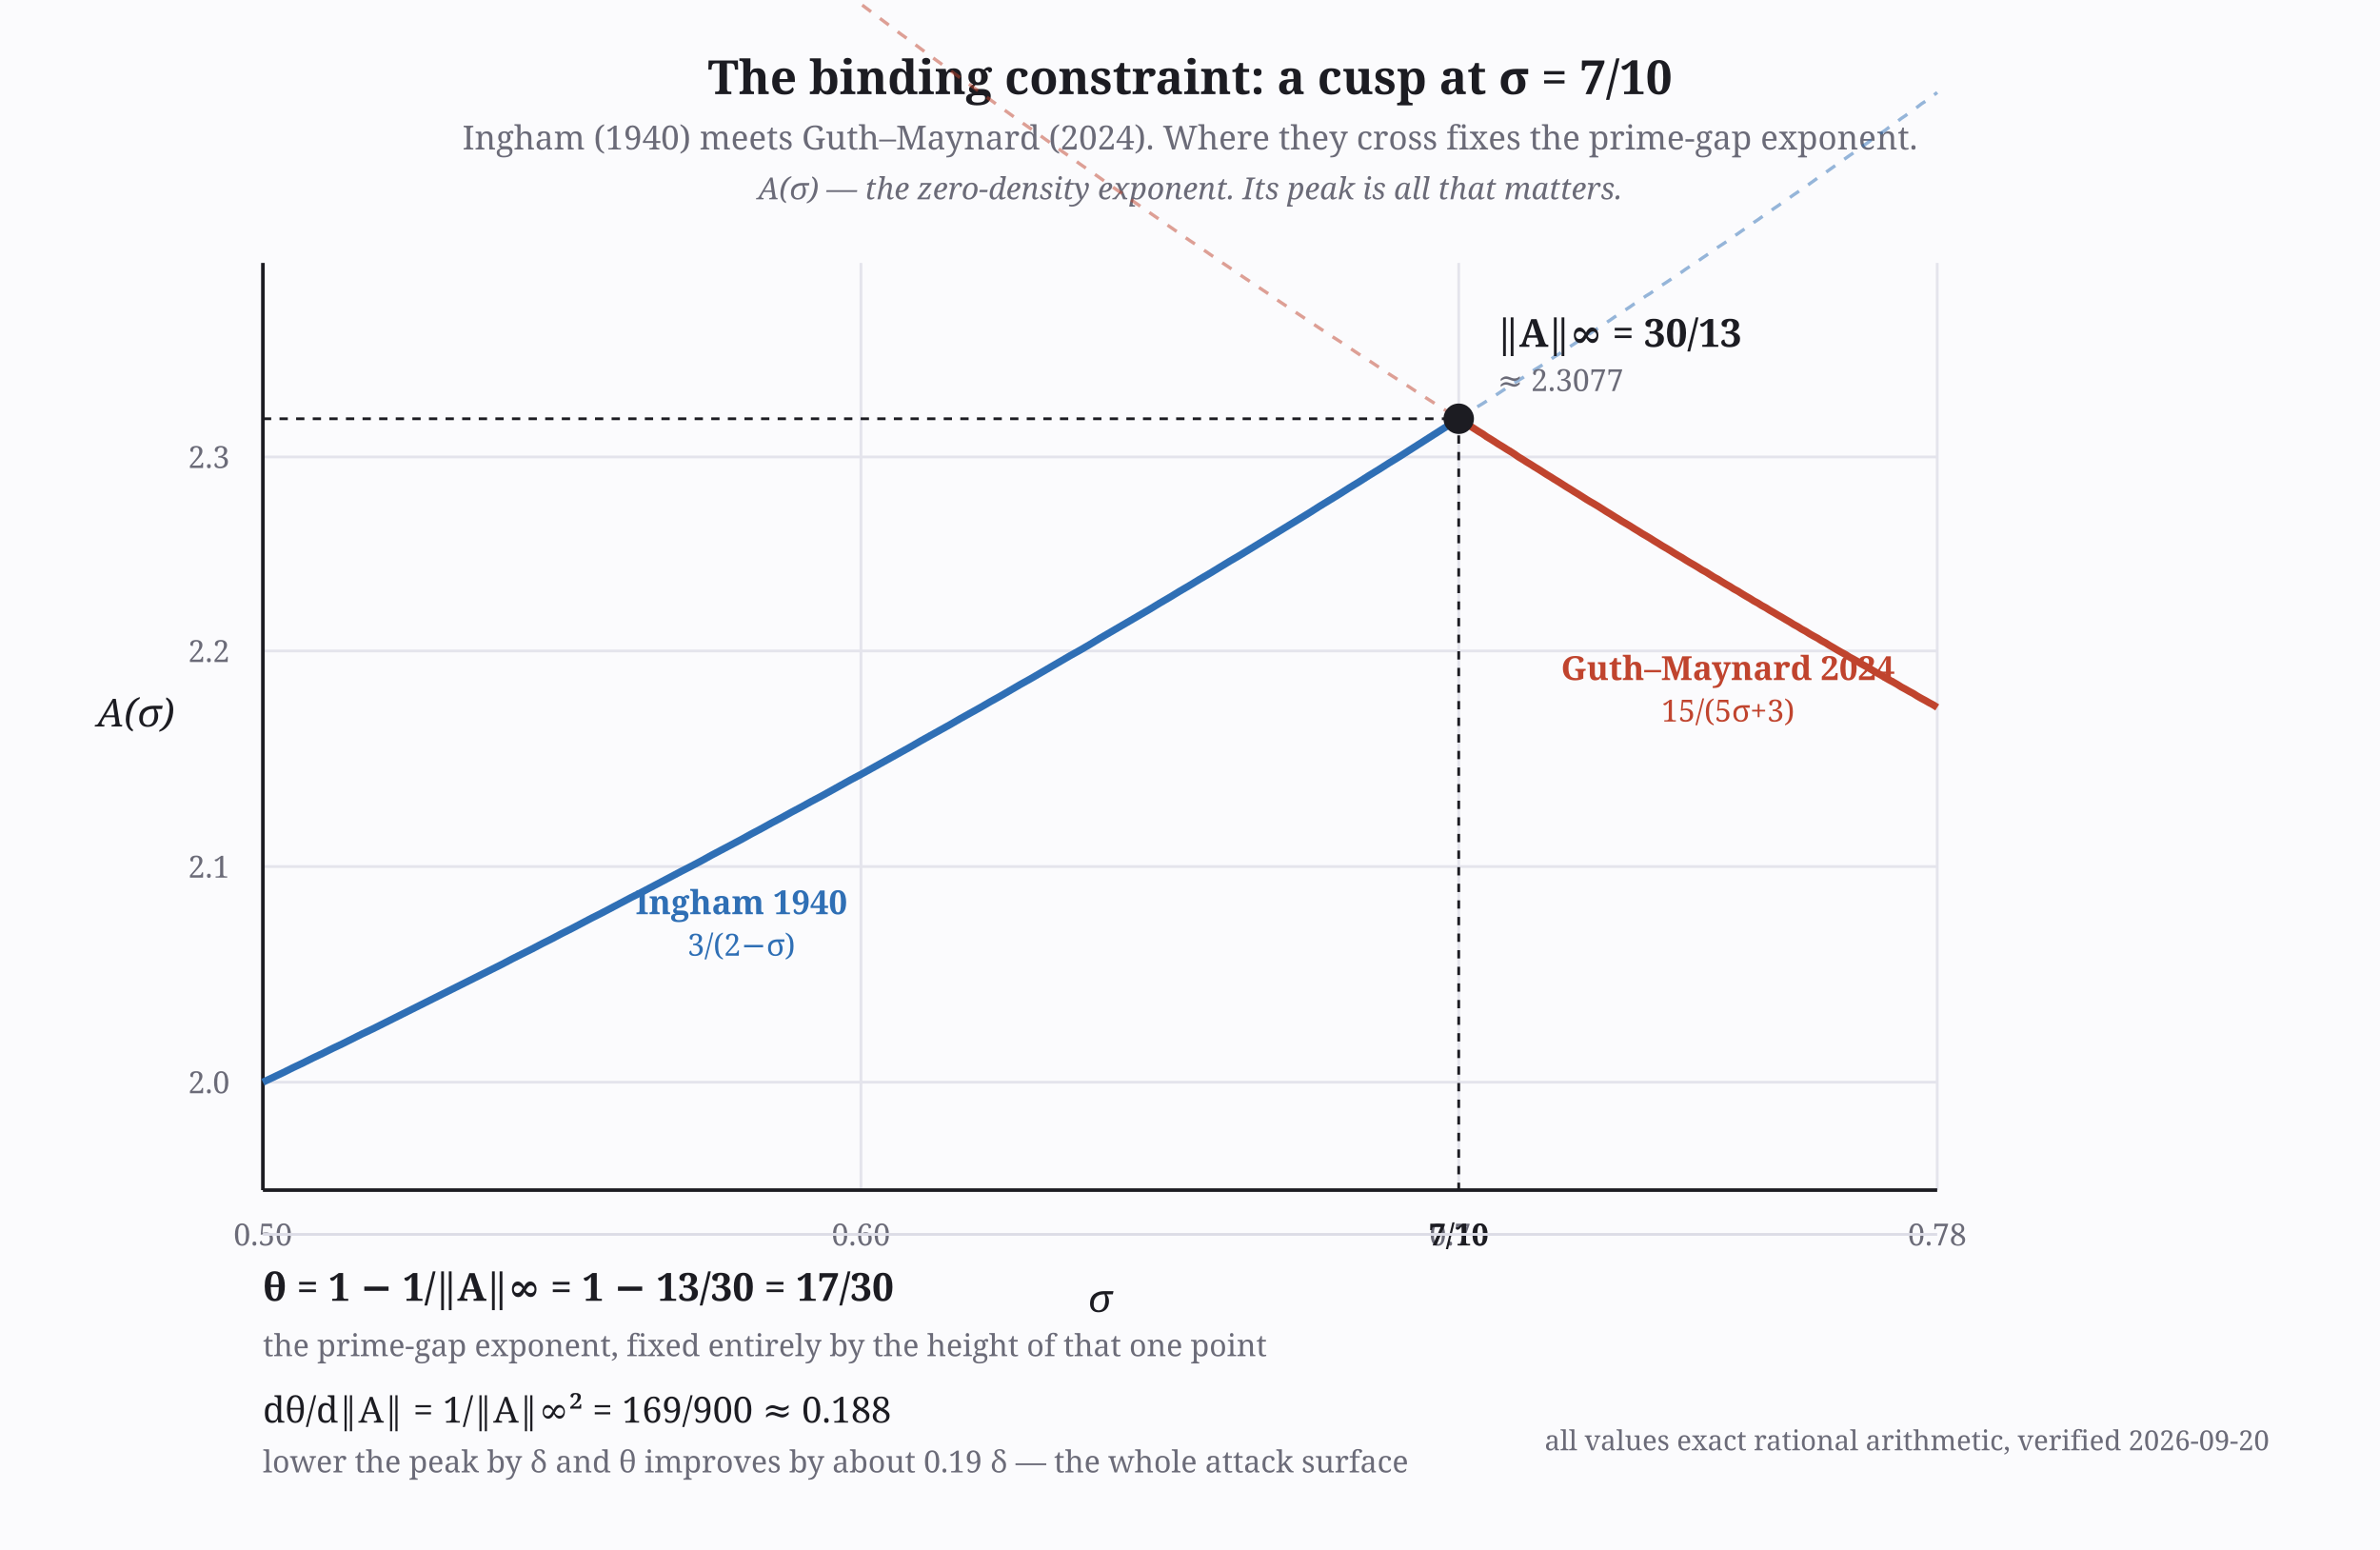
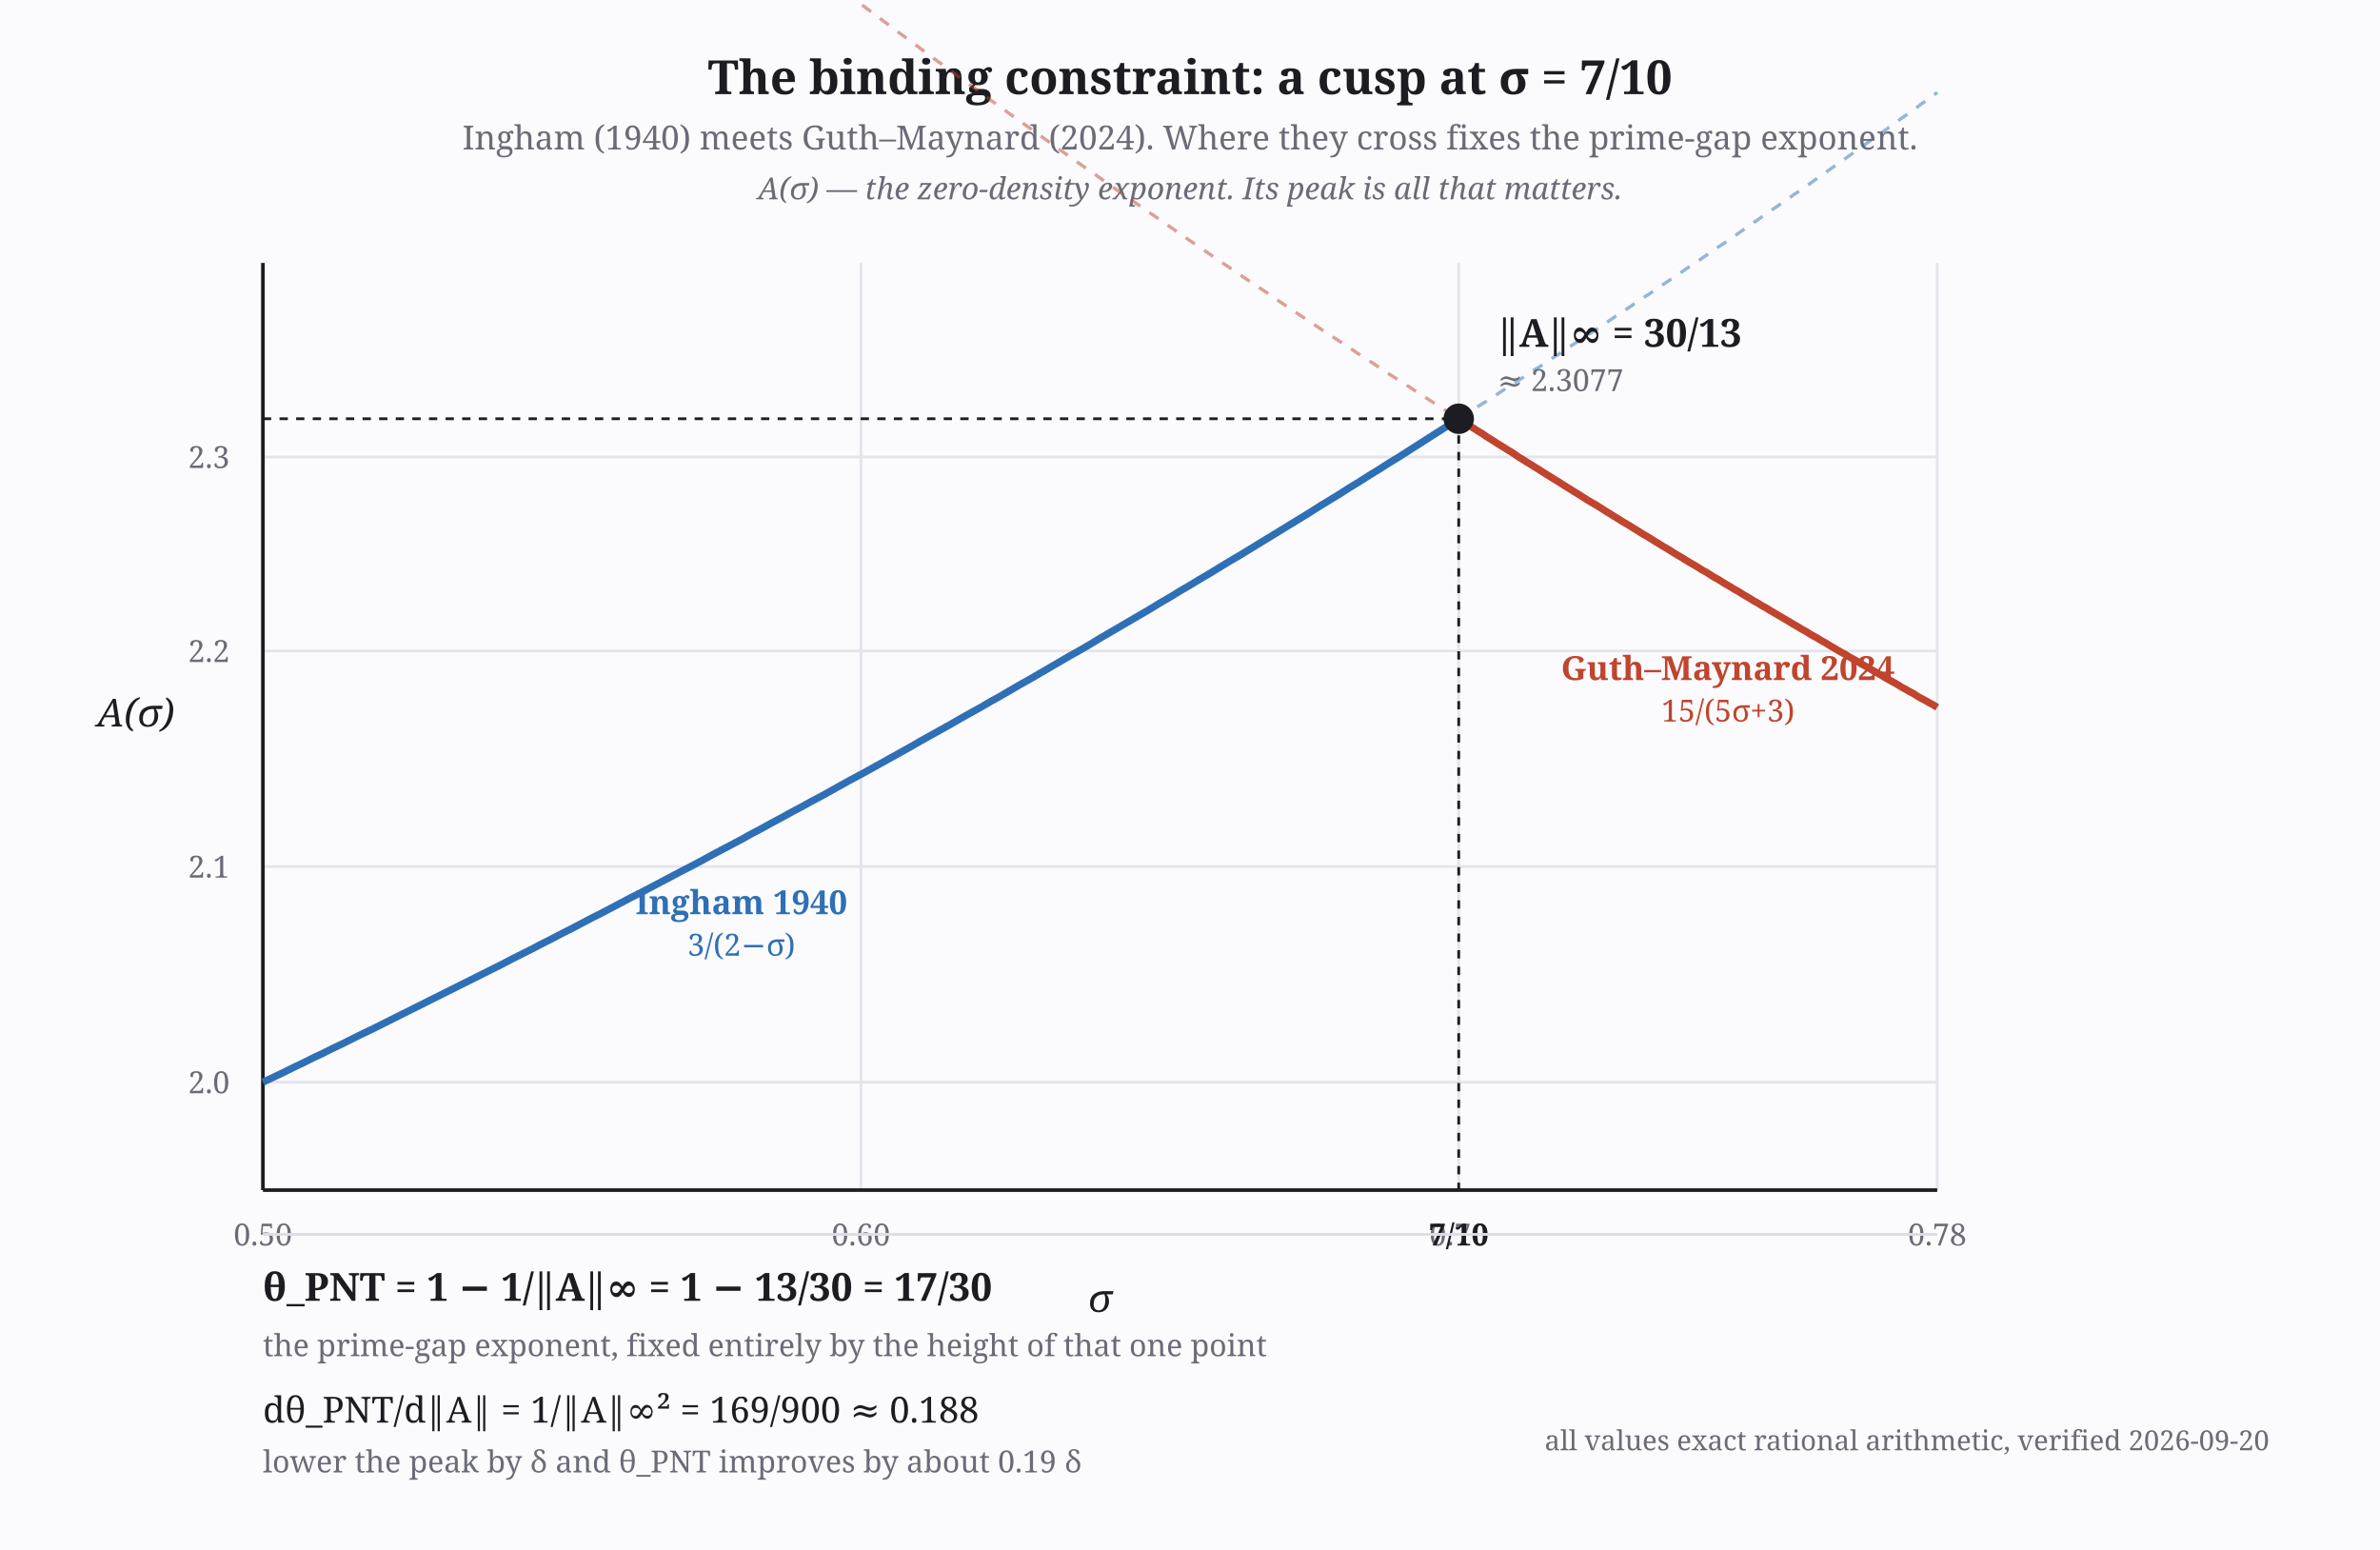
- <svg xmlns="http://www.w3.org/2000/svg" width="860" height="560" viewBox="0 0 860 560" version="1.1" id="svg28">
-   <defs id="defs1">
+ <svg xmlns="http://www.w3.org/2000/svg" width="860" height="560" viewBox="0 0 860 560">
+   <defs>
    <marker id="ah" viewBox="0 0 10 10" refX="9" refY="5" markerWidth="6" markerHeight="6" orient="auto-start-reverse">
-       <path d="M 0 0 L 10 5 L 0 10 z" fill="#1c1c22" id="path1" />
+       <path d="M 0 0 L 10 5 L 0 10 z" fill="#1c1c22" />
    </marker>
  </defs>
-   <rect width="860" height="560" fill="#fbfbfd" id="rect1" />
-   <text x="430.0" y="34.0" font-family="Georgia,serif" font-size="17" fill="#1c1c22" text-anchor="middle" font-weight="bold" font-style="normal" id="text1">The binding constraint: a cusp at σ = 7/10</text>
-   <text x="430.0" y="54.0" font-family="Georgia,serif" font-size="12" fill="#6b6b78" text-anchor="middle" font-weight="normal" font-style="normal" id="text2">Ingham (1940) meets Guth–Maynard (2024). Where they cross fixes the prime-gap exponent.</text>
-   <text x="430.0" y="72.0" font-family="Georgia,serif" font-size="11" fill="#6b6b78" text-anchor="middle" font-weight="normal" font-style="italic" id="text3">A(σ) — the zero-density exponent. Its peak is all that matters.</text>
-   <line x1="95.0" y1="95" x2="95.0" y2="430" stroke="#e4e4ec" stroke-width="1" id="line3" />
-   <text x="95.0" y="450.0" font-family="Georgia,serif" font-size="11" fill="#6b6b78" text-anchor="middle" font-weight="normal" font-style="normal" id="text4">0.50</text>
-   <line x1="311.1" y1="95" x2="311.1" y2="430" stroke="#e4e4ec" stroke-width="1" id="line4" />
-   <text x="311.1" y="450.0" font-family="Georgia,serif" font-size="11" fill="#6b6b78" text-anchor="middle" font-weight="normal" font-style="normal" id="text5">0.60</text>
-   <line x1="527.1" y1="95" x2="527.1" y2="430" stroke="#e4e4ec" stroke-width="1" id="line5" />
-   <text x="527.1" y="450.0" font-family="Georgia,serif" font-size="11" fill="#6b6b78" text-anchor="middle" font-weight="normal" font-style="normal" id="text6">0.70</text>
-   <line x1="700.0" y1="95" x2="700.0" y2="430" stroke="#e4e4ec" stroke-width="1" id="line6" />
-   <text x="700.0" y="450.0" font-family="Georgia,serif" font-size="11" fill="#6b6b78" text-anchor="middle" font-weight="normal" font-style="normal" id="text7">0.78</text>
-   <line x1="95" y1="391.0" x2="700" y2="391.0" stroke="#e4e4ec" stroke-width="1" id="line7" />
-   <text x="83.0" y="395.0" font-family="Georgia,serif" font-size="11" fill="#6b6b78" text-anchor="end" font-weight="normal" font-style="normal" id="text8">2.0</text>
-   <line x1="95" y1="313.1" x2="700" y2="313.1" stroke="#e4e4ec" stroke-width="1" id="line8" />
-   <text x="83.0" y="317.1" font-family="Georgia,serif" font-size="11" fill="#6b6b78" text-anchor="end" font-weight="normal" font-style="normal" id="text9">2.1</text>
-   <line x1="95" y1="235.2" x2="700" y2="235.2" stroke="#e4e4ec" stroke-width="1" id="line9" />
-   <text x="83.0" y="239.2" font-family="Georgia,serif" font-size="11" fill="#6b6b78" text-anchor="end" font-weight="normal" font-style="normal" id="text10">2.2</text>
-   <line x1="95" y1="165.1" x2="700" y2="165.1" stroke="#e4e4ec" stroke-width="1" id="line10" />
-   <text x="83.0" y="169.1" font-family="Georgia,serif" font-size="11" fill="#6b6b78" text-anchor="end" font-weight="normal" font-style="normal" id="text11">2.3</text>
-   <line x1="95" y1="95" x2="95" y2="430" stroke="#1c1c22" stroke-width="1.3" id="line11" />
-   <line x1="95" y1="430" x2="700" y2="430" stroke="#1c1c22" stroke-width="1.3" id="line12" />
-   <text x="397.5" y="474.0" font-family="Georgia,serif" font-size="14" fill="#1c1c22" text-anchor="middle" font-weight="normal" font-style="italic" id="text12">σ</text>
-   <text x="49.0" y="262.5" font-family="Georgia,serif" font-size="14" fill="#1c1c22" text-anchor="middle" font-weight="normal" font-style="italic" id="text13">A(σ)</text>
-   <polyline points="95.0,391.0 98.6,389.3 102.2,387.6 105.8,385.8 109.4,384.1 113.0,382.3 116.6,380.6 120.2,378.8 123.8,377.1 127.4,375.3 131.0,373.5 134.6,371.8 138.2,370.0 141.8,368.2 145.4,366.4 149.0,364.6 152.6,362.8 156.2,361.0 159.8,359.2 163.4,357.4 167.0,355.6 170.6,353.8 174.2,352.0 177.8,350.2 181.4,348.4 185.0,346.5 188.6,344.7 192.2,342.9 195.8,341.0 199.4,339.2 203.0,337.3 206.6,335.5 210.2,333.6 213.8,331.7 217.4,329.9 221.0,328.0 224.6,326.1 228.2,324.2 231.8,322.4 235.4,320.5 239.0,318.6 242.6,316.7 246.2,314.8 249.9,312.9 253.5,311.0 257.1,309.0 260.7,307.1 264.3,305.2 267.9,303.3 271.5,301.3 275.1,299.4 278.7,297.4 282.3,295.5 285.9,293.5 289.5,291.6 293.1,289.6 296.7,287.7 300.3,285.7 303.9,283.7 307.5,281.7 311.1,279.8 314.7,277.8 318.3,275.8 321.9,273.8 325.5,271.8 329.1,269.8 332.7,267.7 336.3,265.7 339.9,263.7 343.5,261.7 347.1,259.6 350.7,257.6 354.3,255.6 357.9,253.5 361.5,251.5 365.1,249.4 368.7,247.3 372.3,245.3 375.9,243.2 379.5,241.1 383.1,239.0 386.7,236.9 390.3,234.9 393.9,232.8 397.5,230.6 401.1,228.5 404.7,226.4 408.3,224.3 411.9,222.2 415.5,220.1 419.1,217.9 422.7,215.8 426.3,213.6 429.9,211.5 433.5,209.3 437.1,207.2 440.7,205.0 444.3,202.8 447.9,200.7 451.5,198.5 455.1,196.3 458.7,194.1 462.3,191.9 465.9,189.7 469.5,187.5 473.1,185.3 476.7,183.0 480.3,180.8 483.9,178.6 487.5,176.3 491.1,174.1 494.7,171.8 498.3,169.6 501.9,167.3 505.5,165.1 509.1,162.8 512.7,160.5 516.3,158.2 519.9,155.9 523.5,153.6 527.1,151.3" fill="none" stroke="#2f6fb5" stroke-width="2.6" id="polyline13" />
-   <polyline points="527.1,151.3 528.6,152.3 530.0,153.2 531.5,154.1 532.9,155.0 534.3,155.9 535.8,156.8 537.2,157.8 538.7,158.7 540.1,159.6 541.5,160.5 543.0,161.4 544.4,162.3 545.9,163.2 547.3,164.1 548.7,165.1 550.2,166.0 551.6,166.9 553.1,167.8 554.5,168.7 556.0,169.6 557.4,170.5 558.8,171.4 560.3,172.3 561.7,173.2 563.2,174.1 564.6,175.0 566.0,175.9 567.5,176.8 568.9,177.7 570.4,178.6 571.8,179.5 573.2,180.4 574.7,181.3 576.1,182.1 577.6,183.0 579.0,183.9 580.4,184.8 581.9,185.7 583.3,186.6 584.8,187.5 586.2,188.4 587.6,189.2 589.1,190.1 590.5,191.0 592.0,191.9 593.4,192.8 594.8,193.6 596.3,194.5 597.7,195.4 599.2,196.3 600.6,197.2 602.0,198.0 603.5,198.9 604.9,199.8 606.4,200.7 607.8,201.5 609.2,202.4 610.7,203.3 612.1,204.1 613.6,205.0 615.0,205.9 616.5,206.7 617.9,207.6 619.3,208.5 620.8,209.3 622.2,210.2 623.7,211.1 625.1,211.9 626.5,212.8 628.0,213.6 629.4,214.5 630.9,215.4 632.3,216.2 633.7,217.1 635.2,217.9 636.6,218.8 638.1,219.6 639.5,220.5 640.9,221.3 642.4,222.2 643.8,223.0 645.3,223.9 646.7,224.7 648.1,225.6 649.6,226.4 651.0,227.3 652.5,228.1 653.9,229.0 655.3,229.8 656.8,230.6 658.2,231.5 659.7,232.3 661.1,233.2 662.5,234.0 664.0,234.9 665.4,235.7 666.9,236.5 668.3,237.4 669.8,238.2 671.2,239.0 672.6,239.9 674.1,240.7 675.5,241.5 677.0,242.4 678.4,243.2 679.8,244.0 681.3,244.9 682.7,245.7 684.2,246.5 685.6,247.3 687.0,248.2 688.5,249.0 689.9,249.8 691.4,250.6 692.8,251.5 694.2,252.3 695.7,253.1 697.1,253.9 698.6,254.7 700.0,255.6" fill="none" stroke="#c0442e" stroke-width="2.6" id="polyline14" />
-   <polyline points="527.1,151.3 528.6,150.4 530.0,149.5 531.5,148.6 532.9,147.6 534.3,146.7 535.8,145.8 537.2,144.9 538.7,143.9 540.1,143.0 541.5,142.1 543.0,141.1 544.4,140.2 545.9,139.3 547.3,138.3 548.7,137.4 550.2,136.5 551.6,135.5 553.1,134.6 554.5,133.6 556.0,132.7 557.4,131.8 558.8,130.8 560.3,129.9 561.7,128.9 563.2,128.0 564.6,127.0 566.0,126.1 567.5,125.1 568.9,124.2 570.4,123.2 571.8,122.3 573.2,121.3 574.7,120.4 576.1,119.4 577.6,118.5 579.0,117.5 580.4,116.6 581.9,115.6 583.3,114.6 584.8,113.7 586.2,112.7 587.6,111.8 589.1,110.8 590.5,109.8 592.0,108.9 593.4,107.9 594.8,106.9 596.3,106.0 597.7,105.0 599.2,104.0 600.6,103.0 602.0,102.1 603.5,101.1 604.9,100.1 606.4,99.2 607.8,98.2 609.2,97.2 610.7,96.2 612.1,95.2 613.6,94.3 615.0,93.3 616.5,92.3 617.9,91.3 619.3,90.3 620.8,89.3 622.2,88.4 623.7,87.4 625.1,86.4 626.5,85.4 628.0,84.4 629.4,83.4 630.9,82.4 632.3,81.4 633.7,80.4 635.2,79.4 636.6,78.4 638.1,77.4 639.5,76.4 640.9,75.4 642.4,74.4 643.8,73.4 645.3,72.4 646.7,71.4 648.1,70.4 649.6,69.4 651.0,68.4 652.5,67.4 653.9,66.4 655.3,65.4 656.8,64.3 658.2,63.3 659.7,62.3 661.1,61.3 662.5,60.3 664.0,59.3 665.4,58.2 666.9,57.2 668.3,56.2 669.8,55.2 671.2,54.2 672.6,53.1 674.1,52.1 675.5,51.1 677.0,50.0 678.4,49.0 679.8,48.0 681.3,47.0 682.7,45.9 684.2,44.9 685.6,43.9 687.0,42.8 688.5,41.8 689.9,40.7 691.4,39.7 692.8,38.7 694.2,37.6 695.7,36.6 697.1,35.5 698.6,34.5 700.0,33.4" fill="none" stroke="#2f6fb5" stroke-width="1.2" stroke-dasharray="4 4" opacity="0.5" id="polyline15" />
-   <polyline points="95.0,-175.5 98.6,-172.3 102.2,-169.1 105.8,-165.9 109.4,-162.8 113.0,-159.6 116.6,-156.4 120.2,-153.3 123.8,-150.1 127.4,-147.0 131.0,-143.8 134.6,-140.7 138.2,-137.6 141.8,-134.5 145.4,-131.4 149.0,-128.3 152.6,-125.3 156.2,-122.2 159.8,-119.1 163.4,-116.1 167.0,-113.1 170.6,-110.0 174.2,-107.0 177.8,-104.0 181.4,-101.0 185.0,-98.0 188.6,-95.0 192.2,-92.0 195.8,-89.1 199.4,-86.1 203.0,-83.2 206.6,-80.2 210.2,-77.3 213.8,-74.4 217.4,-71.5 221.0,-68.5 224.6,-65.6 228.2,-62.8 231.8,-59.9 235.4,-57.0 239.0,-54.1 242.6,-51.3 246.2,-48.4 249.9,-45.6 253.5,-42.8 257.1,-39.9 260.7,-37.1 264.3,-34.3 267.9,-31.5 271.5,-28.7 275.1,-25.9 278.7,-23.1 282.3,-20.4 285.9,-17.6 289.5,-14.9 293.1,-12.1 296.7,-9.4 300.3,-6.6 303.9,-3.9 307.5,-1.2 311.1,1.5 314.7,4.2 318.3,6.9 321.9,9.6 325.5,12.3 329.1,14.9 332.7,17.6 336.3,20.3 339.9,22.9 343.5,25.6 347.1,28.2 350.7,30.8 354.3,33.4 357.9,36.1 361.5,38.7 365.1,41.3 368.7,43.9 372.3,46.4 375.9,49.0 379.5,51.6 383.1,54.2 386.7,56.7 390.3,59.3 393.9,61.8 397.5,64.3 401.1,66.9 404.7,69.4 408.3,71.9 411.9,74.4 415.5,76.9 419.1,79.4 422.7,81.9 426.3,84.4 429.9,86.9 433.5,89.3 437.1,91.8 440.7,94.3 444.3,96.7 447.9,99.2 451.5,101.6 455.1,104.0 458.7,106.4 462.3,108.9 465.9,111.3 469.5,113.7 473.1,116.1 476.7,118.5 480.3,120.9 483.9,123.2 487.5,125.6 491.1,128.0 494.7,130.3 498.3,132.7 501.9,135.1 505.5,137.4 509.1,139.7 512.7,142.1 516.3,144.4 519.9,146.7 523.5,149.0 527.1,151.3" fill="none" stroke="#c0442e" stroke-width="1.2" stroke-dasharray="4 4" opacity="0.5" id="polyline16" />
-   <line x1="527.1" y1="151.3" x2="527.1" y2="430" stroke="#1c1c22" stroke-width="1" stroke-dasharray="3 3" id="line16" />
-   <line x1="95" y1="151.3" x2="527.1" y2="151.3" stroke="#1c1c22" stroke-width="1" stroke-dasharray="3 3" id="line17" />
-   <circle cx="527.1" cy="151.3" r="5.5" fill="#1c1c22" id="circle17" />
-   <text x="541.1" y="125.3" font-family="Georgia,serif" font-size="14" fill="#1c1c22" text-anchor="start" font-weight="bold" font-style="normal" id="text17">‖A‖∞ = 30/13</text>
-   <text x="541.1" y="141.3" font-family="Georgia,serif" font-size="11" fill="#6b6b78" text-anchor="start" font-weight="normal" font-style="normal" id="text18">≈ 2.3077</text>
-   <text x="527.1" y="450.0" font-family="Georgia,serif" font-size="11" fill="#1c1c22" text-anchor="middle" font-weight="bold" font-style="normal" id="text19">7/10</text>
-   <text x="267.9" y="330.3" font-family="Georgia,serif" font-size="12" fill="#2f6fb5" text-anchor="middle" font-weight="bold" font-style="normal" id="text20">Ingham 1940</text>
-   <text x="267.9" y="345.3" font-family="Georgia,serif" font-size="11" fill="#2f6fb5" text-anchor="middle" font-weight="normal" font-style="normal" id="text21">3/(2−σ)</text>
-   <text x="624.4" y="245.7" font-family="Georgia,serif" font-size="12" fill="#c0442e" text-anchor="middle" font-weight="bold" font-style="normal" id="text22">Guth–Maynard 2024</text>
-   <text x="624.4" y="260.7" font-family="Georgia,serif" font-size="11" fill="#c0442e" text-anchor="middle" font-weight="normal" font-style="normal" id="text23">15/(5σ+3)</text>
-   <line x1="95" y1="446" x2="700" y2="446" stroke="#dcdce6" stroke-width="1" id="line23" />
-   <text x="95.0" y="470.0" font-family="Georgia,serif" font-size="14" fill="#1c1c22" text-anchor="start" font-weight="bold" font-style="normal" id="text24">θ = 1 − 1/‖A‖∞  =  1 − 13/30  =  17/30</text>
-   <text x="95.0" y="490.0" font-family="Georgia,serif" font-size="11" fill="#6b6b78" text-anchor="start" font-weight="normal" font-style="normal" id="text25">the prime-gap exponent, fixed entirely by the height of that one point</text>
-   <text x="95.0" y="514.0" font-family="Georgia,serif" font-size="13" fill="#1c1c22" text-anchor="start" font-weight="normal" font-style="normal" id="text26">dθ/d‖A‖ = 1/‖A‖∞²  =  169/900 ≈ 0.188</text>
-   <text x="95.0" y="532.0" font-family="Georgia,serif" font-size="11" fill="#6b6b78" text-anchor="start" font-weight="normal" font-style="normal" id="text27">lower the peak by δ and θ improves by about 0.19 δ — the whole attack surface</text>
-   <text x="820.0" y="524.0" font-family="Georgia,serif" font-size="10" fill="#6b6b78" text-anchor="end" font-weight="normal" font-style="normal" id="text28">all values exact rational arithmetic, verified 2026-09-20</text>
+   <rect width="860" height="560" fill="#fbfbfd" />
+   <text x="430.0" y="34.0" font-family="Georgia,serif" font-size="17" fill="#1c1c22" text-anchor="middle" font-weight="bold" font-style="normal">The binding constraint: a cusp at σ = 7/10</text>
+   <text x="430.0" y="54.0" font-family="Georgia,serif" font-size="12" fill="#6b6b78" text-anchor="middle" font-weight="normal" font-style="normal">Ingham (1940) meets Guth–Maynard (2024). Where they cross fixes the prime-gap exponent.</text>
+   <text x="430.0" y="72.0" font-family="Georgia,serif" font-size="11" fill="#6b6b78" text-anchor="middle" font-weight="normal" font-style="italic">A(σ) — the zero-density exponent. Its peak is all that matters.</text>
+   <line x1="95.0" y1="95" x2="95.0" y2="430" stroke="#e4e4ec" stroke-width="1" />
+   <text x="95.0" y="450.0" font-family="Georgia,serif" font-size="11" fill="#6b6b78" text-anchor="middle" font-weight="normal" font-style="normal">0.50</text>
+   <line x1="311.1" y1="95" x2="311.1" y2="430" stroke="#e4e4ec" stroke-width="1" />
+   <text x="311.1" y="450.0" font-family="Georgia,serif" font-size="11" fill="#6b6b78" text-anchor="middle" font-weight="normal" font-style="normal">0.60</text>
+   <line x1="527.1" y1="95" x2="527.1" y2="430" stroke="#e4e4ec" stroke-width="1" />
+   <text x="527.1" y="450.0" font-family="Georgia,serif" font-size="11" fill="#6b6b78" text-anchor="middle" font-weight="normal" font-style="normal">0.70</text>
+   <line x1="700.0" y1="95" x2="700.0" y2="430" stroke="#e4e4ec" stroke-width="1" />
+   <text x="700.0" y="450.0" font-family="Georgia,serif" font-size="11" fill="#6b6b78" text-anchor="middle" font-weight="normal" font-style="normal">0.78</text>
+   <line x1="95" y1="391.0" x2="700" y2="391.0" stroke="#e4e4ec" stroke-width="1" />
+   <text x="83.0" y="395.0" font-family="Georgia,serif" font-size="11" fill="#6b6b78" text-anchor="end" font-weight="normal" font-style="normal">2.0</text>
+   <line x1="95" y1="313.1" x2="700" y2="313.1" stroke="#e4e4ec" stroke-width="1" />
+   <text x="83.0" y="317.1" font-family="Georgia,serif" font-size="11" fill="#6b6b78" text-anchor="end" font-weight="normal" font-style="normal">2.1</text>
+   <line x1="95" y1="235.2" x2="700" y2="235.2" stroke="#e4e4ec" stroke-width="1" />
+   <text x="83.0" y="239.2" font-family="Georgia,serif" font-size="11" fill="#6b6b78" text-anchor="end" font-weight="normal" font-style="normal">2.2</text>
+   <line x1="95" y1="165.1" x2="700" y2="165.1" stroke="#e4e4ec" stroke-width="1" />
+   <text x="83.0" y="169.1" font-family="Georgia,serif" font-size="11" fill="#6b6b78" text-anchor="end" font-weight="normal" font-style="normal">2.3</text>
+   <line x1="95" y1="95" x2="95" y2="430" stroke="#1c1c22" stroke-width="1.3" />
+   <line x1="95" y1="430" x2="700" y2="430" stroke="#1c1c22" stroke-width="1.3" />
+   <text x="397.5" y="474.0" font-family="Georgia,serif" font-size="14" fill="#1c1c22" text-anchor="middle" font-weight="normal" font-style="italic">σ</text>
+   <text x="49.0" y="262.5" font-family="Georgia,serif" font-size="14" fill="#1c1c22" text-anchor="middle" font-weight="normal" font-style="italic">A(σ)</text>
+   <polyline points="95.0,391.0 98.6,389.3 102.2,387.6 105.8,385.8 109.4,384.1 113.0,382.3 116.6,380.6 120.2,378.8 123.8,377.1 127.4,375.3 131.0,373.5 134.6,371.8 138.2,370.0 141.8,368.2 145.4,366.4 149.0,364.6 152.6,362.8 156.2,361.0 159.8,359.2 163.4,357.4 167.0,355.6 170.6,353.8 174.2,352.0 177.8,350.2 181.4,348.4 185.0,346.5 188.6,344.7 192.2,342.9 195.8,341.0 199.4,339.2 203.0,337.3 206.6,335.5 210.2,333.6 213.8,331.7 217.4,329.9 221.0,328.0 224.6,326.1 228.2,324.2 231.8,322.4 235.4,320.5 239.0,318.6 242.6,316.7 246.2,314.8 249.9,312.9 253.5,311.0 257.1,309.0 260.7,307.1 264.3,305.2 267.9,303.3 271.5,301.3 275.1,299.4 278.7,297.4 282.3,295.5 285.9,293.5 289.5,291.6 293.1,289.6 296.7,287.7 300.3,285.7 303.9,283.7 307.5,281.7 311.1,279.8 314.7,277.8 318.3,275.8 321.9,273.8 325.5,271.8 329.1,269.8 332.7,267.7 336.3,265.7 339.9,263.7 343.5,261.7 347.1,259.6 350.7,257.6 354.3,255.6 357.9,253.5 361.5,251.5 365.1,249.4 368.7,247.3 372.3,245.3 375.9,243.2 379.5,241.1 383.1,239.0 386.7,236.9 390.3,234.9 393.9,232.8 397.5,230.6 401.1,228.5 404.7,226.4 408.3,224.3 411.9,222.2 415.5,220.1 419.1,217.9 422.7,215.8 426.3,213.6 429.9,211.5 433.5,209.3 437.1,207.2 440.7,205.0 444.3,202.8 447.9,200.7 451.5,198.5 455.1,196.3 458.7,194.1 462.3,191.9 465.9,189.7 469.5,187.5 473.1,185.3 476.7,183.0 480.3,180.8 483.9,178.6 487.5,176.3 491.1,174.1 494.7,171.8 498.3,169.6 501.9,167.3 505.5,165.1 509.1,162.8 512.7,160.5 516.3,158.2 519.9,155.9 523.5,153.6 527.1,151.3" fill="none" stroke="#2f6fb5" stroke-width="2.6" />
+   <polyline points="527.1,151.3 528.6,152.3 530.0,153.2 531.5,154.1 532.9,155.0 534.3,155.9 535.8,156.8 537.2,157.8 538.7,158.7 540.1,159.6 541.5,160.5 543.0,161.4 544.4,162.3 545.9,163.2 547.3,164.1 548.7,165.1 550.2,166.0 551.6,166.9 553.1,167.8 554.5,168.7 556.0,169.6 557.4,170.5 558.8,171.4 560.3,172.3 561.7,173.2 563.2,174.1 564.6,175.0 566.0,175.9 567.5,176.8 568.9,177.7 570.4,178.6 571.8,179.5 573.2,180.4 574.7,181.3 576.1,182.1 577.6,183.0 579.0,183.9 580.4,184.8 581.9,185.7 583.3,186.6 584.8,187.5 586.2,188.4 587.6,189.2 589.1,190.1 590.5,191.0 592.0,191.9 593.4,192.8 594.8,193.6 596.3,194.5 597.7,195.4 599.2,196.3 600.6,197.2 602.0,198.0 603.5,198.9 604.9,199.8 606.4,200.7 607.8,201.5 609.2,202.4 610.7,203.3 612.1,204.1 613.6,205.0 615.0,205.9 616.5,206.7 617.9,207.6 619.3,208.5 620.8,209.3 622.2,210.2 623.7,211.1 625.1,211.9 626.5,212.8 628.0,213.6 629.4,214.5 630.9,215.4 632.3,216.2 633.7,217.1 635.2,217.9 636.6,218.8 638.1,219.6 639.5,220.5 640.9,221.3 642.4,222.2 643.8,223.0 645.3,223.9 646.7,224.7 648.1,225.6 649.6,226.4 651.0,227.3 652.5,228.1 653.9,229.0 655.3,229.8 656.8,230.6 658.2,231.5 659.7,232.3 661.1,233.2 662.5,234.0 664.0,234.9 665.4,235.7 666.9,236.5 668.3,237.4 669.8,238.2 671.2,239.0 672.6,239.9 674.1,240.7 675.5,241.5 677.0,242.4 678.4,243.2 679.8,244.0 681.3,244.9 682.7,245.7 684.2,246.5 685.6,247.3 687.0,248.2 688.5,249.0 689.9,249.8 691.4,250.6 692.8,251.5 694.2,252.3 695.7,253.1 697.1,253.9 698.6,254.7 700.0,255.6" fill="none" stroke="#c0442e" stroke-width="2.6" />
+   <polyline points="527.1,151.3 528.6,150.4 530.0,149.5 531.5,148.6 532.9,147.6 534.3,146.7 535.8,145.8 537.2,144.9 538.7,143.9 540.1,143.0 541.5,142.1 543.0,141.1 544.4,140.2 545.9,139.3 547.3,138.3 548.7,137.4 550.2,136.5 551.6,135.5 553.1,134.6 554.5,133.6 556.0,132.7 557.4,131.8 558.8,130.8 560.3,129.9 561.7,128.9 563.2,128.0 564.6,127.0 566.0,126.1 567.5,125.1 568.9,124.2 570.4,123.2 571.8,122.3 573.2,121.3 574.7,120.4 576.1,119.4 577.6,118.5 579.0,117.5 580.4,116.6 581.9,115.6 583.3,114.6 584.8,113.7 586.2,112.7 587.6,111.8 589.1,110.8 590.5,109.8 592.0,108.9 593.4,107.9 594.8,106.9 596.3,106.0 597.7,105.0 599.2,104.0 600.6,103.0 602.0,102.1 603.5,101.1 604.9,100.1 606.4,99.2 607.8,98.2 609.2,97.2 610.7,96.2 612.1,95.2 613.6,94.3 615.0,93.3 616.5,92.3 617.9,91.3 619.3,90.3 620.8,89.3 622.2,88.4 623.7,87.4 625.1,86.4 626.5,85.4 628.0,84.4 629.4,83.4 630.9,82.4 632.3,81.4 633.7,80.4 635.2,79.4 636.6,78.4 638.1,77.4 639.5,76.4 640.9,75.4 642.4,74.4 643.8,73.4 645.3,72.4 646.7,71.4 648.1,70.4 649.6,69.4 651.0,68.4 652.5,67.4 653.9,66.4 655.3,65.4 656.8,64.3 658.2,63.3 659.7,62.3 661.1,61.3 662.5,60.3 664.0,59.3 665.4,58.2 666.9,57.2 668.3,56.2 669.8,55.2 671.2,54.2 672.6,53.1 674.1,52.1 675.5,51.1 677.0,50.0 678.4,49.0 679.8,48.0 681.3,47.0 682.7,45.9 684.2,44.9 685.6,43.9 687.0,42.8 688.5,41.8 689.9,40.7 691.4,39.7 692.8,38.7 694.2,37.6 695.7,36.6 697.1,35.5 698.6,34.5 700.0,33.4" fill="none" stroke="#2f6fb5" stroke-width="1.2" stroke-dasharray="4 4" opacity="0.5" />
+   <polyline points="95.0,-175.5 98.6,-172.3 102.2,-169.1 105.8,-165.9 109.4,-162.8 113.0,-159.6 116.6,-156.4 120.2,-153.3 123.8,-150.1 127.4,-147.0 131.0,-143.8 134.6,-140.7 138.2,-137.6 141.8,-134.5 145.4,-131.4 149.0,-128.3 152.6,-125.3 156.2,-122.2 159.8,-119.1 163.4,-116.1 167.0,-113.1 170.6,-110.0 174.2,-107.0 177.8,-104.0 181.4,-101.0 185.0,-98.0 188.6,-95.0 192.2,-92.0 195.8,-89.1 199.4,-86.1 203.0,-83.2 206.6,-80.2 210.2,-77.3 213.8,-74.4 217.4,-71.5 221.0,-68.5 224.6,-65.6 228.2,-62.8 231.8,-59.9 235.4,-57.0 239.0,-54.1 242.6,-51.3 246.2,-48.4 249.9,-45.6 253.5,-42.8 257.1,-39.9 260.7,-37.1 264.3,-34.3 267.9,-31.5 271.5,-28.7 275.1,-25.9 278.7,-23.1 282.3,-20.4 285.9,-17.6 289.5,-14.9 293.1,-12.1 296.7,-9.4 300.3,-6.6 303.9,-3.9 307.5,-1.2 311.1,1.5 314.7,4.2 318.3,6.9 321.9,9.6 325.5,12.3 329.1,14.9 332.7,17.6 336.3,20.3 339.9,22.9 343.5,25.6 347.1,28.2 350.7,30.8 354.3,33.4 357.9,36.1 361.5,38.7 365.1,41.3 368.7,43.9 372.3,46.4 375.9,49.0 379.5,51.6 383.1,54.2 386.7,56.7 390.3,59.3 393.9,61.8 397.5,64.3 401.1,66.9 404.7,69.4 408.3,71.9 411.9,74.4 415.5,76.9 419.1,79.4 422.7,81.9 426.3,84.4 429.9,86.9 433.5,89.3 437.1,91.8 440.7,94.3 444.3,96.7 447.9,99.2 451.5,101.6 455.1,104.0 458.7,106.4 462.3,108.9 465.9,111.3 469.5,113.7 473.1,116.1 476.7,118.5 480.3,120.9 483.9,123.2 487.5,125.6 491.1,128.0 494.7,130.3 498.3,132.7 501.9,135.1 505.5,137.4 509.1,139.7 512.7,142.1 516.3,144.4 519.9,146.7 523.5,149.0 527.1,151.3" fill="none" stroke="#c0442e" stroke-width="1.2" stroke-dasharray="4 4" opacity="0.5" />
+   <line x1="527.1" y1="151.3" x2="527.1" y2="430" stroke="#1c1c22" stroke-width="1" stroke-dasharray="3 3" />
+   <line x1="95" y1="151.3" x2="527.1" y2="151.3" stroke="#1c1c22" stroke-width="1" stroke-dasharray="3 3" />
+   <circle cx="527.1" cy="151.3" r="5.5" fill="#1c1c22" />
+   <text x="541.1" y="125.3" font-family="Georgia,serif" font-size="14" fill="#1c1c22" text-anchor="start" font-weight="bold" font-style="normal">‖A‖∞ = 30/13</text>
+   <text x="541.1" y="141.3" font-family="Georgia,serif" font-size="11" fill="#6b6b78" text-anchor="start" font-weight="normal" font-style="normal">≈ 2.3077</text>
+   <text x="527.1" y="450.0" font-family="Georgia,serif" font-size="11" fill="#1c1c22" text-anchor="middle" font-weight="bold" font-style="normal">7/10</text>
+   <text x="267.9" y="330.3" font-family="Georgia,serif" font-size="12" fill="#2f6fb5" text-anchor="middle" font-weight="bold" font-style="normal">Ingham 1940</text>
+   <text x="267.9" y="345.3" font-family="Georgia,serif" font-size="11" fill="#2f6fb5" text-anchor="middle" font-weight="normal" font-style="normal">3/(2−σ)</text>
+   <text x="624.4" y="245.7" font-family="Georgia,serif" font-size="12" fill="#c0442e" text-anchor="middle" font-weight="bold" font-style="normal">Guth–Maynard 2024</text>
+   <text x="624.4" y="260.7" font-family="Georgia,serif" font-size="11" fill="#c0442e" text-anchor="middle" font-weight="normal" font-style="normal">15/(5σ+3)</text>
+   <line x1="95" y1="446" x2="700" y2="446" stroke="#dcdce6" stroke-width="1" />
+   <text x="95.0" y="470.0" font-family="Georgia,serif" font-size="14" fill="#1c1c22" text-anchor="start" font-weight="bold" font-style="normal">θ_PNT = 1 − 1/‖A‖∞  =  1 − 13/30  =  17/30</text>
+   <text x="95.0" y="490.0" font-family="Georgia,serif" font-size="11" fill="#6b6b78" text-anchor="start" font-weight="normal" font-style="normal">the prime-gap exponent, fixed entirely by the height of that one point</text>
+   <text x="95.0" y="514.0" font-family="Georgia,serif" font-size="13" fill="#1c1c22" text-anchor="start" font-weight="normal" font-style="normal">dθ_PNT/d‖A‖ = 1/‖A‖∞²  =  169/900 ≈ 0.188</text>
+   <text x="95.0" y="532.0" font-family="Georgia,serif" font-size="11" fill="#6b6b78" text-anchor="start" font-weight="normal" font-style="normal">lower the peak by δ and θ_PNT improves by about 0.19 δ</text>
+   <text x="820.0" y="524.0" font-family="Georgia,serif" font-size="10" fill="#6b6b78" text-anchor="end" font-weight="normal" font-style="normal">all values exact rational arithmetic, verified 2026-09-20</text>
</svg>
